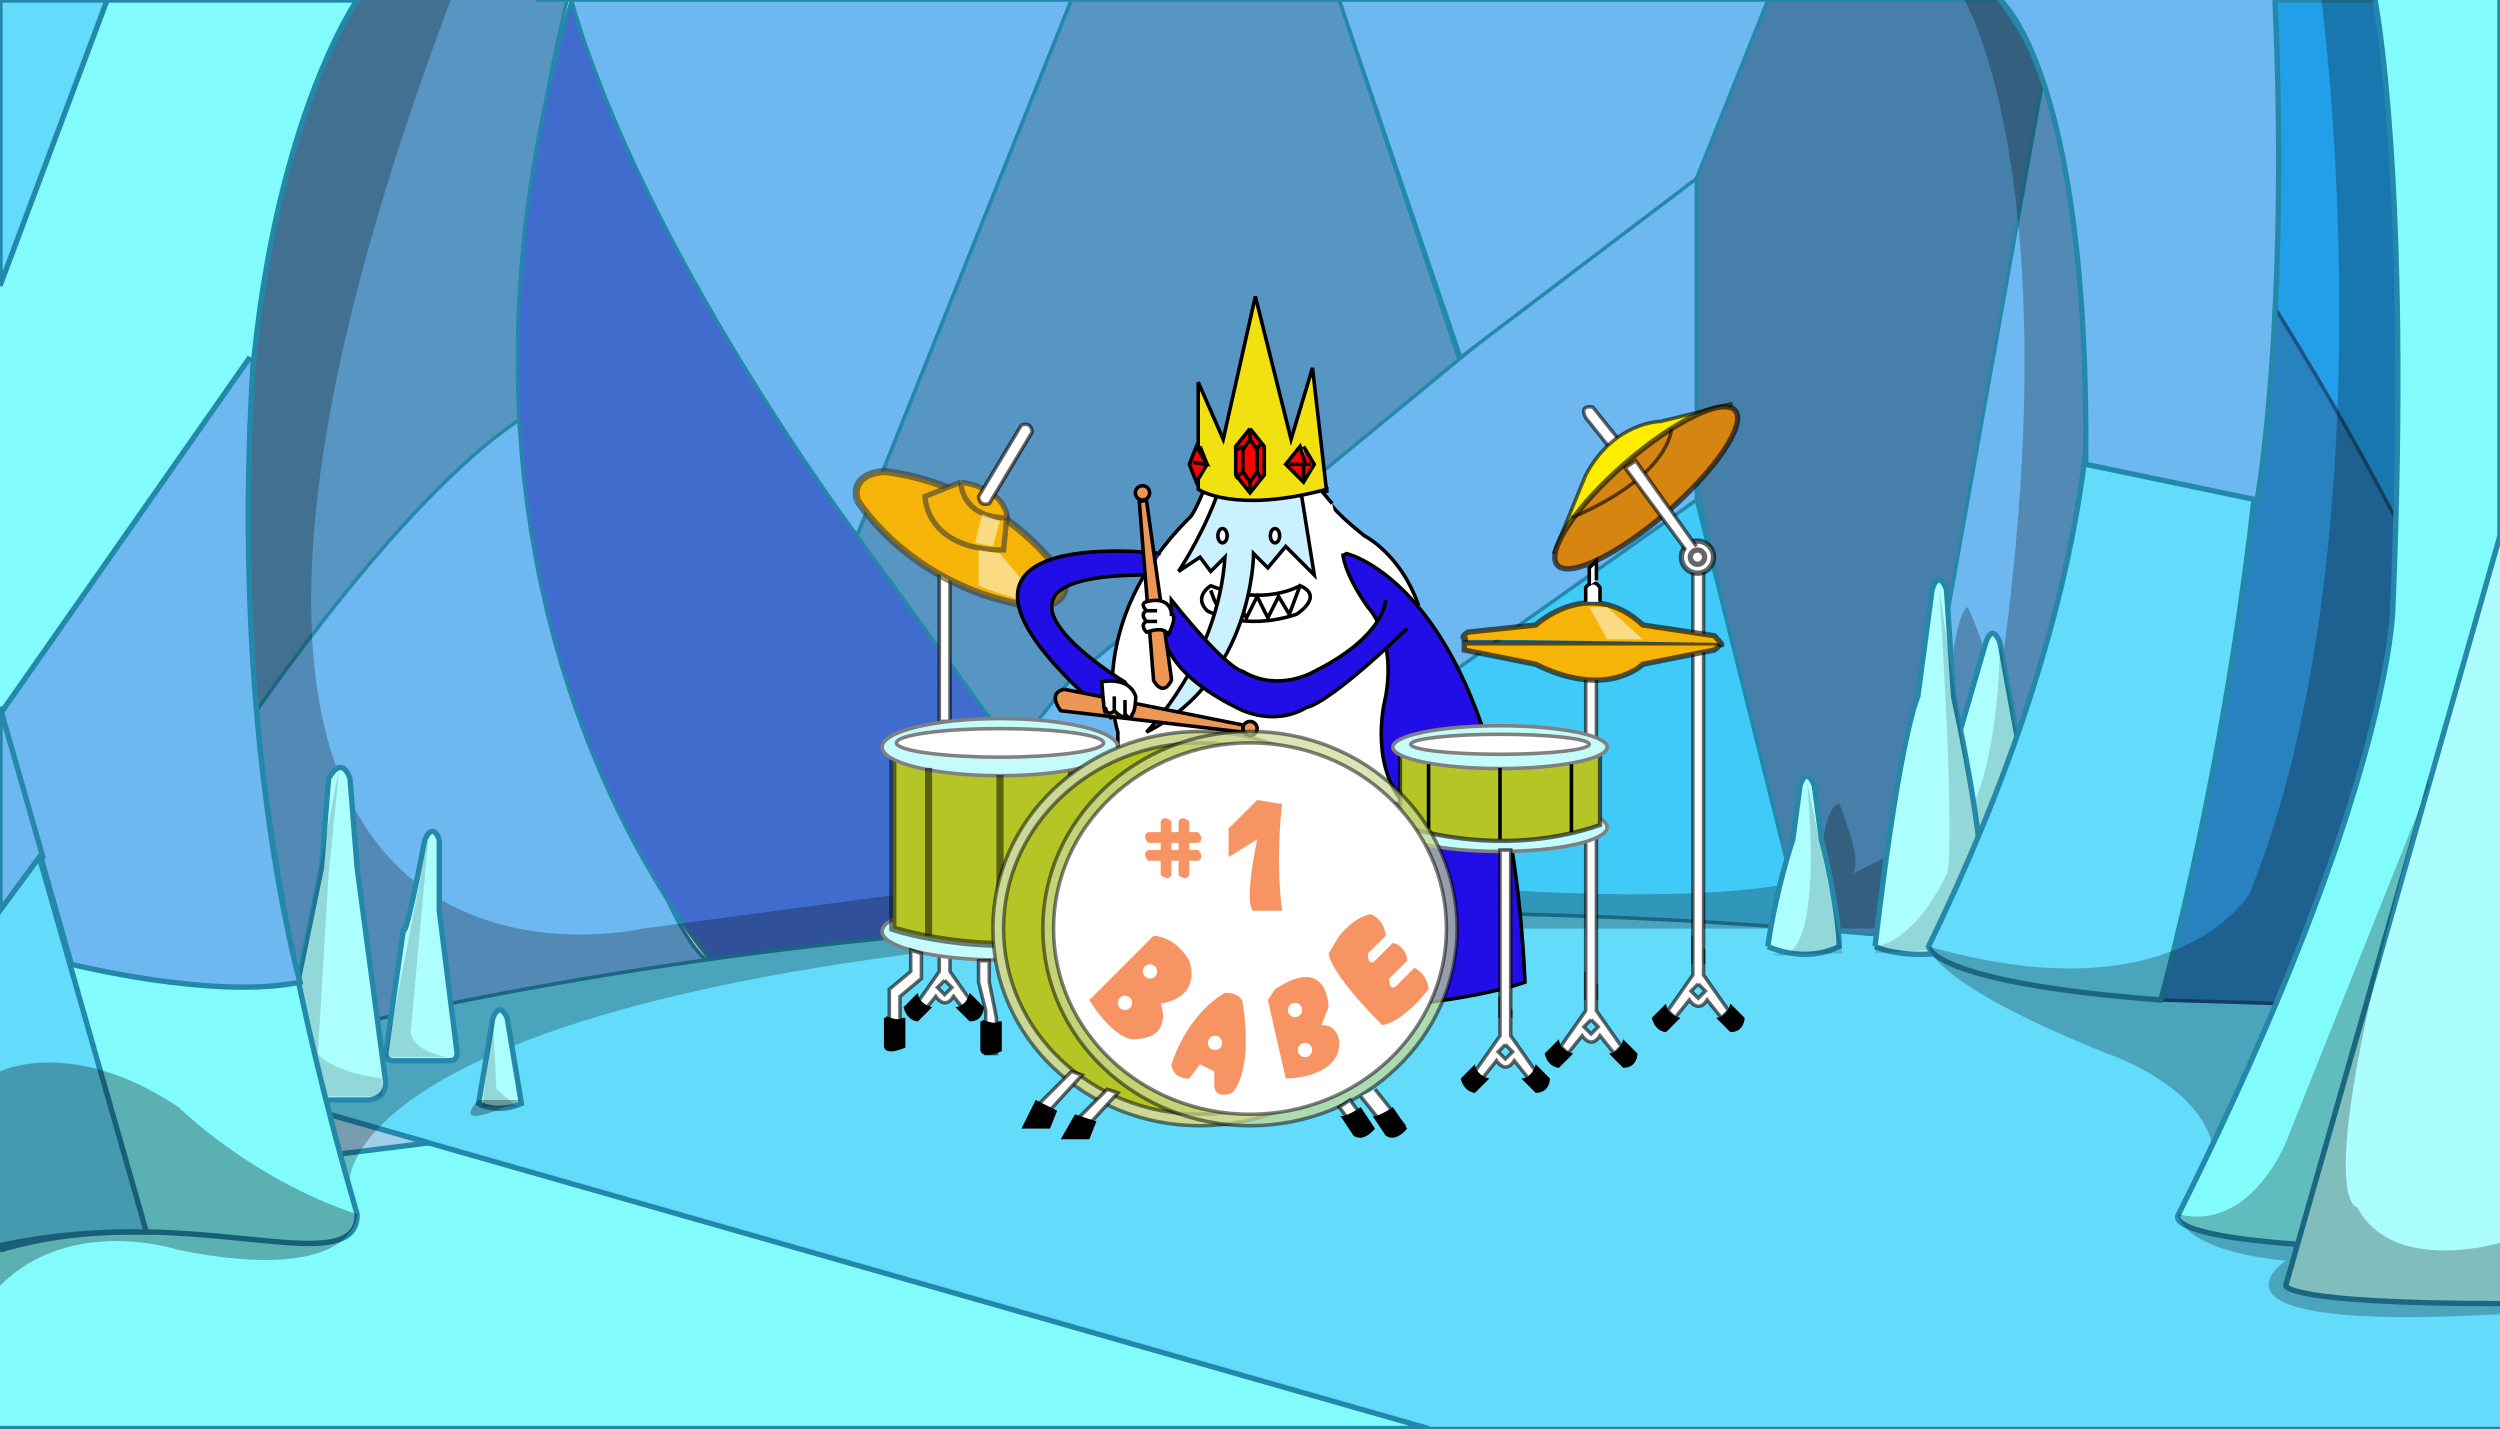
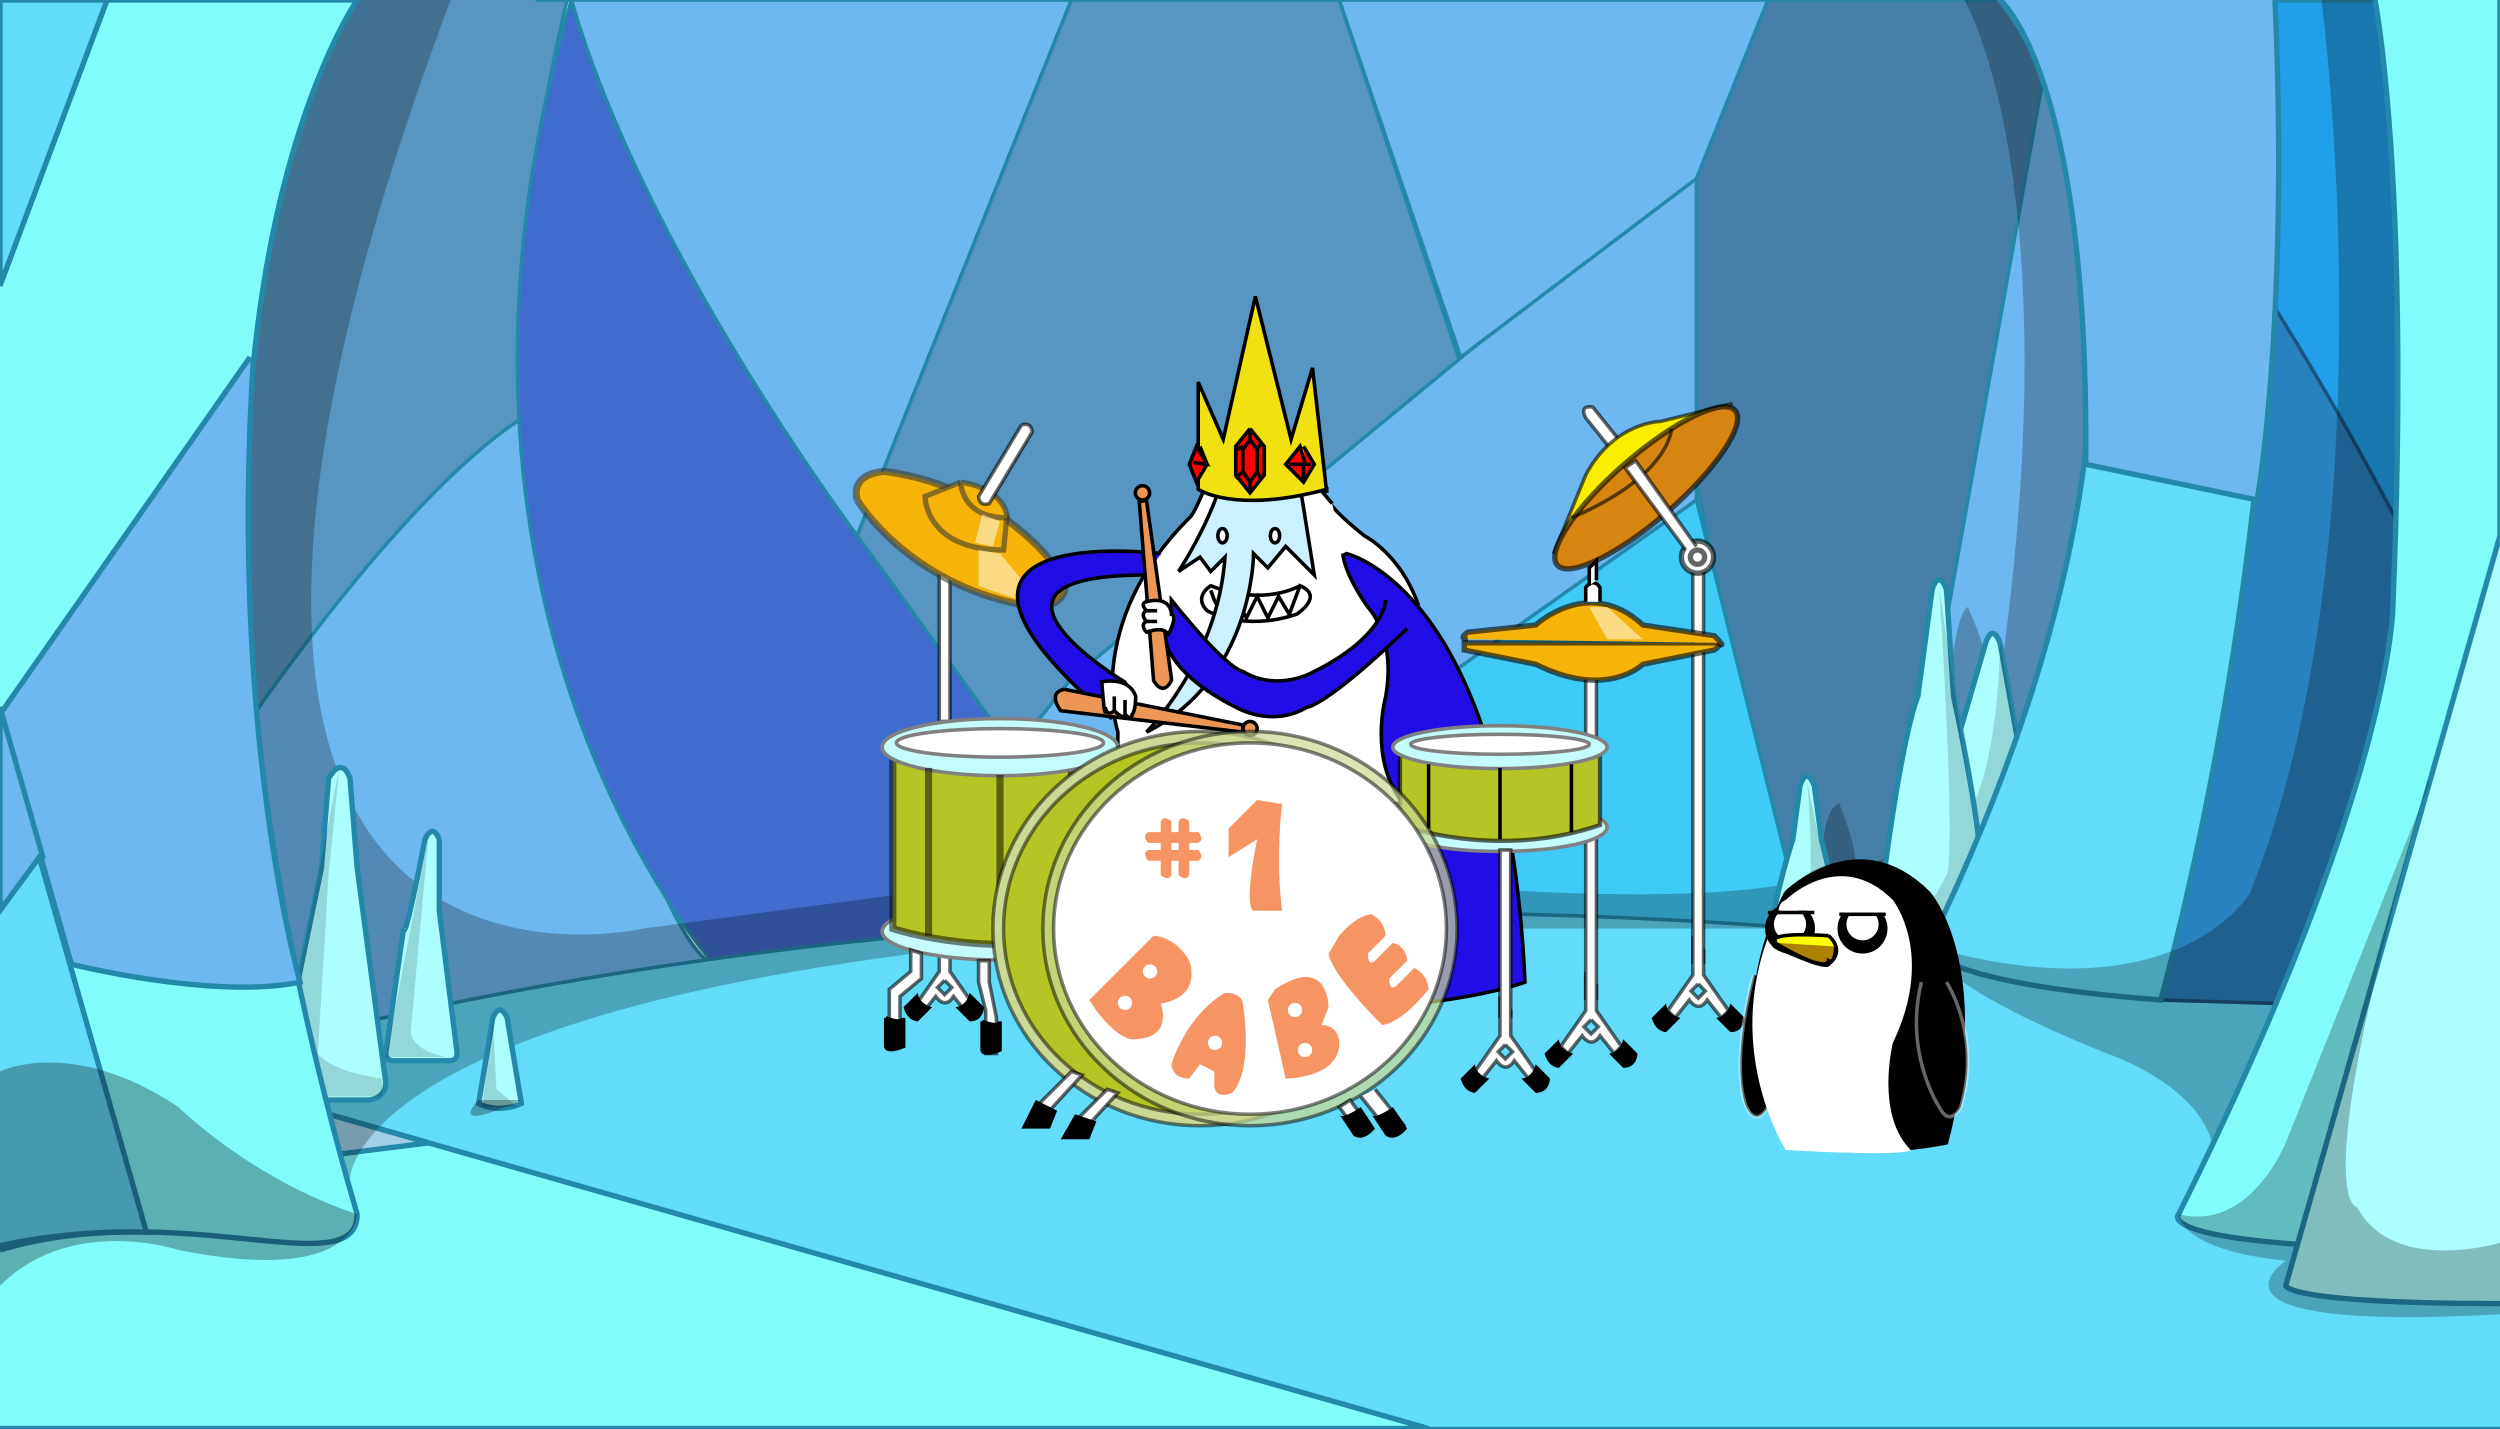
<svg xmlns="http://www.w3.org/2000/svg" height="400" viewBox="0 0 700 400" preserveAspectRatio="xMinYMin meet">
    //background
        //blue
        <path d="M 575 0                 c 0 0, 0 0, 50 0                 c 0 0, 0 0, 0 280                 c 0 0, 0 0, -100 0                 " stroke="#2488AB" fill="#6db8f1" />
        //dark blue
        <path d="M 496 0                 c 0 0, 0 0, 80 0                 c 0 0, 0 0, -50 280                 c 0 0, 0 0, -20 0                 c 0 0, 0 0, -60 -280                 z                 " stroke="#2488AB" fill="#467FAA" />
        //light grey
        <path d="M 0 315                 c 0 0, 80 -150, 150 -200                 c 0 0, -10 -40, 10 -120                 c 0 0, 0 0, -160 0                 z                 " stroke="#2488AB" fill="#5796C2" />
        //blue
        <path d="M 0 315                 c 0 0, 0 0, 200 -45                 c 0 0, -20 0, -50 -155                 c 0 0, -50 20, -150 200                 z                 " stroke="#2488AB" fill="#6db8f1" />
        //dark blue
        <path d="M 160 0                 c 0 0, 10 60, 170 270                 c 0 0, 0 0, -130 0                 c 0 0, -90 -100, -40 -270                 z                 " stroke="#2488AB" fill="#406CCD" />
        //blue
        <path d="M 150 0                 c 0 0, 0 0, 150 0                 c 0 0, 0 0, -60 150                 c 0 0, -60 -80, -80 -150                 z                 " stroke="#2488AB" fill="#6db8f1" />
        //light grey
        <path d="M 300 0                 c 0 0, 0 0, 75 0                 c 0 0, 0 0, 50 150                 c 0 0, 0 0, -105 110                 c 0 0, 0 0, -80 -110                 z                 " stroke="#2488AB" fill="#5796C2" />
        //blue
        <path d="M 470 50                 c 0 0, 0 0, -170 140                 c 0 0, 0 0, -16 20                 c 0 0, 0 0, 36 50                 c 0 0, 0 0, 155 -120                 c 0 0, 0 0, 0 -90                 z                 " stroke="#2488AB" fill="#6db8f1" />
        //light blue
        <path d="M 475 140                 c 0 0, 0 0, 30 120                 c 0 0, 0 0, -200 0                 z                 " stroke="#2488AB" fill="#40CAF8" />
        //blue
        <path d="M 375 0                 c 0 0, 0 0, 120 0                 c 0 0, 0 0, -20 50                 c 0 0, 0 0, -66 50                 z                 " stroke="#2488AB" fill="#6db8f1" />
    //floor
    <g>
    //blue
        <path d="M 50 300                 c 0 0, 300 -100, 700 0                 c 0 0, 0 0, 0 100                 c 0 0, 0 0, -350 0                 z                 " stroke="#2488AB" fill="#63DCFB" />
    //light-blue
        <path d="M 0 315                 c 0 0, 0 0, 50 -15                 c  0 0, 0 0, 350 100                 c 0 0, 0 0, -400 0                 " stroke="#2488AB" stroke-width="1.5" fill="#81FBFC" />
    //light-grey
        <path d="M 50 300                 c 0 0, 0 0, 70 20                 c 0 0, 0 0, -120 15                 z                 " stroke="#2488AB" stroke-width="1.5" fill="#9FD0E7" />
    //shadow
            <path d="M 98 330                     c 0 0, 0 -55, 232 -70                     c 0 0, 0 0, 0 -20                     c 0 0, 0 0, -150 20                     c 0 0, -170 40, -50 -270                      c 0 0, 0 0, -40 0                     c 0 0, 0 0, -50 250                     z                     " fill-opacity="0.25" />
  </g>
    //icicles
            // big left
            <path d="M 78 308                     c 0 0, 0 0, 25 0                     c 0 0, 5 0, 5 -5                     c 0 0, 0 0, -8 -60                     c 0 0, 0 0, -2 -25                     c 0 0, -2 -7, -6 0                     c 0 0, 0 0, -2 25                     c 0 0, 0 0, -12 58                     c 0 0, -2 5, 2 8                                          " stroke="#2488AB" stroke-width="1.5" fill="#ADFEFE" />
            //shadow
            <path d="M 95 215                     c 0 0, 0 0, -3 30                     c 0 0, 0 0, -3 50                     c 0 0, 3 5, 18 7                     c 0 0, 0 0, 0 5                     c 0 0, 0 0, -30 0                     z                     " fill-opacity="0.15" />
    //columns
        
        <path d="M 0 0                 c 0 0, 0 0, 100 0                 c 0 0, -70 100, 0 340                 c 0 20, -50 -5, -100 10                 " stroke="#2488AB" stroke-width="1.5" fill="#81FBFC" />
        // dark blue
        <path d="M 70 100                 c 0 0, 0 0, -70 100                 c 0 0, 0 0, 20 70                 c 0 0, 40 10, 64 5                 c 0 0, -20 -70, -13 -175                 " stroke="#2488AB" stroke-width="1.5" fill="#6db8f1" />
  <path d="M 12 240                 c 0 0, 0 0, -12 18                 c 0 0, 0 0, 0 -60                 z                 " stroke="#2488AB" stroke-width="1.5" fill="#6db8f1" />
        //blue
        <path d="M 11 240                 c 0 0, 0 0, 30 105                 c 0 0, -20 -1, -42 4                 c 0 0, 0 0, -2 -90                 z                 " stroke="#2488AB" stroke-width="1.5" fill="#63DCFB" />
  <path d="M 0 0                 c 0 0, 0 0, 30 0                 c 0 0, 0 0, -30 80                 z                 " stroke="#2488AB" stroke-width="1.5" fill="#63DCFB" />
        //shadow
            <path d="M 0 300                     c 0 0, 20 -10, 50 10                     c 0 0, 20 20, 50 30                     c 0 0, 0 20, -50 10                     c 0 0, -30 -10, -50 10                     " fill-opacity="0.30" />
  <path d="M 630 0                     c 0 0, 0 0, 70 0                     c 0 0, 0 0, 0 250                     c 0 0, 0 0, -50 0                     " stroke="#2488AB" stroke-width="1.5" fill="#219FE9" />
  <path d="M 630 0                     c 0 0, 0 0, -25 280                     c 0 0 , 0 0, 100 3                     c 0 0, 30 -40, -70 -200                     z                     " stroke="#1A5380" fill="#2882C0" />
        //shadow
            <path d="M 550 0                     c 0 0, 30 50, 10 190                     c 0 0, 0 0, -5 0                     c 0 0, 5 0, -4 -20                     c 0 0, -3 0, -5 20                     c 0 0, 0 0, -18 50                     c 0 0, 0 0, -10 5                     c 0 0, 5 0, -3 -20                     c 0 0, -5 0, -5 20                     c 0 0, -30 15, -180 -5                     c 0 0, 0 0, 0 20                     c 0 0, 0 0, 260 0                     c 0 0, 0 0, 0 -270                     " fill-opacity="0.25" />
        //icicles
            //medium
            <path d="M 540 235                     c 0 0, 0 0, 30 0                     c 0 0, 0 0, -10 -55                     c 0 0, -2 -6, -4 0                      c 0 0, 0 0, -16 55                     " stroke="#2488AB" stroke-width="1.5" fill="#ADFEFE" />
            //shadow
            <path d="M 540 235                     c 0 0, 0 0, 30 0                     c 0 0, 0 0, -10 -55                     c 0 0, 0 35, -10 50                     " fill-opacity="0.15" />
            // big
            <path d="M 525 265                     c 0 0, 10 5, 27 0                     c 0 0, 10 0, -5 -70                     c 0 0, 0 0, -2 -30                     c 0 0, -2 -6, -4 0                     c 0 0, 0 0, -4 30                      c 0 0, -5 10, -12 70                     " stroke="#2488AB" stroke-width="1.5" fill="#ADFEFE" />
            //shadow
            <path d="M 525 265                     c 0 0, 10 0, 20 -20                     c 0 0 , 3 0,  -2 -80                     c 0 0, 0 0, 12 80                     c 0 0, 0 0, 0 20                     c 0 0, 0 0, -30 2                     " sttroke="red" fill-opacity="0.15" />
             //small
            <path d="M 495 265                     c 0 0, 10 5, 20 0                     c 0 0 , 0 -10, -5 -30                     c 0 0 , 0 0, -2 -15                     c 0 0 , -2 -6, -4 0                     c 0 0 , 0 0, -2 15                     c 0 0 , -5 15, -7 30                      " stroke="#2488AB" stroke-width="1.5" fill="#ADFEFE" />
            //shadow
            <path d="M 506 219                     c 0 0, 0 0, 10 48                     c 0 0, 0 0, -20 0                     c 0 0, 15 10, 10 -48                     " sttroke="red" fill-opacity="0.15" />
            ///
            <path d="M 560 0                     c 0 0, 70 80, -20 265                     c 0 0, 0 10, 65 15                     c 0 0, 40 -140, 30 -280                     z                     " stroke="#2488AB" stroke-width="1.5" fill="#63DCFB" />
  <path d="M 560 0                     c 0 0, 25 20, 24 130                     c 0 0, 0 0, 48 10                     c 0 0, 9 -50, 5 -140                     " stroke="#2488AB" stroke-width="1.5" fill="#6db8f1" />
            //shadow
            <path d="M 650 0                     c 0 0, 20 150, -20 250                     c 0 0, -20 35, -90 15                     c 0 0, 0 10, 50 30                     c 0 0, 30 10, 30 30                     c 0 0, 0 0, 70 0                     c 0 0, 0 0, 0 -340                     " fill-opacity="0.25" />
  <path d="M 665 0                     c 0 0, 10 50, 5 170                     c 0 0, 0 50, -60 170                     c 0 0, -10 10, 90 10                     c 0 0, 0 0, 0 -350                     " stroke="#2488AB" stroke-width="1.5" fill="#81FBFC" />
  <path d="M 700 150                     c 0 0, 0 0, -60 210                     c 0 0, 0 5, 60 5                     " stroke="#2488AB" stroke-width="1.5" fill="#ABFDFE" />
            //shadow
            <path d="M 680 220                     c 0 0, 0 0, -40 100                     c 0 0, 0 0, 0 0                     c 0 0, -10 25, -30 20                     c 0 0, 0 10, 30 13                     c 0 0, -30 20, 60 15                     c 0 0, 0 0, 0 -20                     c 0 0, -30 9, -40 -10                     c 0 0, -15 0, 20 -120                     " fill-opacity="0.25" />            
         //icicle
            // medium left
            <path d="M 123 235                     c 0 0, 0 0, 0 20                     c 0 0, 0 0, 5 40                     c 0 0, 0 2, -2 2                     c 0 0, 0 0, -16 0                     c 0 0, -2 0, -2 -2                     c 0 0, 0 0, 5 -35                     c 0 0, 0 6, 6 -25                     c 0 0, 2 -5, 4 0                     " stroke="#2488AB" stroke-width="1.5" fill="#ADFEFE" />
            //shadow
            <path d="M 120 234                     c 0 0, 0 0, -5 55                     c 0 0, 0 5, 10 7                     c 0 0, 0 0, -17 0                     z                     " fill-opacity="0.15" />
            //small left
            <path d="M 138 285                     c 0 0, 0 0, -2 12                     c 0 0, 0 0, -2 12                     c 0 0, 5 3, 12 0                     c 0 0, 0 0, -2 -12                     c 0 0, 0 0, -2 -12                     c 0 0, -2 -5, -4 0                     " stroke="#2488AB" stroke-width="1.5" fill="#ADFEFE" />
            //shadow
            <path d="M 138 285                     c 0 0, 0 0, 1 20                     c 0 0, 0 0, 6 5                     c 0 0, 0 0, -10 0                     z                     " sttroke="red" fill-opacity="0.15" />
            //shadow
            <path d="M 134 308                     c 0 0, -10 10, 12 0                     c 0 0, 0 0, 0 0                     " fill-opacity="0.30" />
  <g>
    //drum cymbals
        //left
            //body center
            <path d="M263 152                     c 0 0, 0 0, 0 50                     c 0 0, 0 0, 3 0                     c 0 0, 0 0, 0 -48                     z                     " stroke="black" stroke-opacity="0.6" fill="white" />
            //cymbal
            <path d="M240 140                     c 0 0, 15 25, 50 30                     c 0 0, 10 0, 8 -8                     c 0 0, -15 -25, -50 -30                     c 0 0, -10 0, -8 8                     " stroke="#3F3C2E" stroke-width="2" stroke-opacity="0.6" fill="#F6B409" />
    <path d="M269 135                     c 0 0, 0 0, -10 4                     c 0 0, 0 15, 22 15                     c 0 0, 0 0, 1 -10                     " stroke="#3F3C2E" stroke-width="1.5" stroke-opacity="0.6" fill="#F6B409" />
    <path d="M269 135                     c 0 0, 0 10, 13 10                     c 0 0, 0 -8, -13 -10                     " stroke="#3F3C2E" stroke-width="1.5" stroke-opacity="0.6" fill="#F6B409" />
            //leg
            <path d="M 263 262                     c 0 0, 0 0, 0 10                     c 0 0, 0 0, -7 10                     c 0 0, 0 0, 2 2                     c 0 0, 0 0, 4 -5                      c 0 0, 2.5 4, 5 0                     c 0 0, 0 0, 4 5                     c 0 0, 0 0, 2 -2                     c 0 0, 0 0, -7 -10                     c 0 0, 0 0, 0 -7                     z                     " stroke="black" stroke-opacity="0.6" fill="white" />
    <path d="M 264.5 274.5                     c 0 0, 0 0, -2 2                     c 0 0, 0 0, 2 2                     c 0 0, 0 0, 2 -2                     c 0 0, 0 0, -2 -2                     " stroke="black" stroke-opacity="0.6" fill="#63DCFB" />
    <path d="M 257 278                     c 0 0 , 0 3, 4 4                     c 0 0, 0 0, -4 4                     c 0 0, -3 0, -4 -4                     z                     " />
    <path d="M 271.5 278                     c 0 0 , 0 0, 4 4                     c 0 0, 0 4, -4 4                     c 0 0, 0 0, -4 -4                     c 0 0, 3 0, 4 -4                     " />
            //body top
            <path d="M286 119                     c 0 0, 0 0, -12 20                     c 0 0, 0 3, 3 2                     c 0 0, 0 0, 12 -20                     c 0 0, 0 -3, -3 -2                     " stroke="black" stroke-opacity="0.6" fill="white" />
            //light
            <path d="M 275 144                     c 0 0, 0 0, 5 2                     c 0 0, 0 0, -2 7                     c 0 0, 0 0, -5 -1                     " fill="white" fill-opacity="0.5" />
    <path d="M 280 155                     c 0 0, 0 0, 10 12                     c 0 0, 2 4, -16 -3                     c 0 0, 0 0, 0 -10                     " fill="white" fill-opacity="0.5" />
        //right
            //leg
            <path d="M 474 263                     c 0 0, 0 0, 0 10                     c 0 0, 0 0, -7 10                     c 0 0, 0 0, 2 2                     c 0 0, 0 0, 4 -5                      c 0 0, 2.5 4, 5 0                     c 0 0, 0 0, 4 5                     c 0 0, 0 0, 2 -2                     c 0 0, 0 0, -7 -10                     c 0 0, 0 0, 0 -7                     z                     " stroke="black" stroke-opacity="0.6" fill="white" />
    <path d="M 475.5 275.5                     c 0 0, 0 0, -2 2                     c 0 0, 0 0, 2 2                     c 0 0, 0 0, 2 -2                     c 0 0, 0 0, -2 -2                     " stroke="black" stroke-opacity="0.6" fill="#63DCFB" />
    <path d="M 466.5 281                     c 0 0 , 0 3, 4 4                     c 0 0, 0 0, -4 4                     c 0 0, -3 0, -4 -4                     z                     " />
    <path d="M 484.5 281                     c 0 0 , 0 0, 4 4                     c 0 0, 0 4, -4 4                     c 0 0, 0 0, -4 -4                     c 0 0, 3 0, 4 -4                     " />
        //body center
            <path d="M474 270                     c 0 0, 0 0, 0 -110                     c 0 0, 0 0, 3 0                     c 0 0, 0 0, 0 110                     " stroke="black" stroke-opacity="0.6" fill="white" />
        //body top
            <path d="M454 124                     c 0 0, 0 0, -8 -10                     c 0 0, -4 -1, -2 3                     c 0 0, 0 0, 8 10                     z                     " stroke="black" stroke-opacity="0.6" fill="white" />
        //cymbal 
            <path d="M 485 113                     c 0 0, 0 0, -20 5                     c 0 0, -13 0, -21 15                     c 0 0, 0 0, -9 22                     z                     " stroke="black" stroke-opacity="0.6" fill="#fdee00" />
    <ellipse rx="9" ry="33" cx="50%" cy="55%" stroke="black" stroke-opacity="0.6" stroke-width="1.5" fill="#D58510" transform="rotate(49 497 300)" />
    <path d="M 468 120                     c 0 0, 0 13, -28 25                     " stroke="black" stroke-opacity="0.6" fill="none" />
        //body medium
            <circle r="4.5" cx="67.9%" cy="39%" stroke="black" stroke-opacity="0.6" stroke-width="1.5" fill="white" />
    <circle r="2" cx="67.9%" cy="39%" stroke="black" stroke-width="1.5" stroke-opacity="0.6" fill="white" />
    <path d="M475 153                     c 0 0, 0 0, -17 -24                     c 0 0, 0 0, -3 2                     c 0 0, 0 0, 17 23                     " stroke="black" stroke-opacity="0.6" fill="white" />
        //medium
            //leg
                <path d="M 444 273                         c 0 0, 0 0, 0 10                         c 0 0, 0 0, -7 10                         c 0 0, 0 0, 2 2                         c 0 0, 0 0, 4 -5                          c 0 0, 2.5 4, 5 0                         c 0 0, 0 0, 4 5                         c 0 0, 0 0, 2 -2                         c 0 0, 0 0, -7 -10                         c 0 0, 0 0, 0 -7                         z                         " stroke="black" stroke-opacity="0.6" fill="white" />
    <path d="M 445.5 285.5                         c 0 0, 0 0, -2 2                         c 0 0, 0 0, 2 2                         c 0 0, 0 0, 2 -2                         c 0 0, 0 0, -2 -2                         " stroke="black" stroke-opacity="0.6" fill="#63DCFB" />
    <path d="M 436.5 291                         c 0 0 , 0 3, 4 4                         c 0 0, 0 0, -4 4                         c 0 0, -3 0, -4 -4                         z                         " />
    <path d="M 454.5 291                         c 0 0 , 0 0, 4 4                         c 0 0, 0 4, -4 4                         c 0 0, 0 0, -4 -4                         c 0 0, 3 0, 4 -4                         " />
            //body center
                <path d="M444 280                         c 0 0, 0 0, 0 -90                         c 0 0, 0 0, 3 0                         c 0 0, 0 0, 0 90                                                  " stroke="black" stroke-opacity="0.6" fill="white" />
            //cymbal
                <path d="M 410 180                         c 0 0, 0 0, 70 0                         c 0 0, 3 0, 0 2                         c 0 0, 0 0, -20 4                         c 0 0, -10 10, -30 0                         c 0 0, 0 0, -20 -4                         c 0 0, 0 0, 0 0                         z                         " stroke="black" stroke-width="1.5" stroke-opacity="0.6" fill="#F6B409" />
    <path d="M 411 179                         c 0 0, -3 0, 0 -2                         c 0 0, 0 0, 19 -2                         c 0 0, 15 -14, 30 0                         c 0 0, 0 0, 20 3                         c 0 0, 4 4, 1 2                         " stroke="black" stroke-width="1.5" stroke-opacity="0.6" fill="#F6B409" />
            //body top
            <path d="M 444 168.5                     c 0 0, 0 0, 0 -4                     c 0 0, 2 -3, 4 0                     c 0 0, 0 0, 0 4                                          " stroke="black" stroke-width="1" fill="white" />
    <path d="M 445 164                     c 0 0, 0 0, 0 -5                     c 0 0, 0 0, 2 -2                     c 0 0, 0 0, 0 5.5                     c 0 0, 0 0, 0 0                     " stroke="black" stroke-width="1" fill="white" />
            //light
                <path d="M 445 170                         c 0 0, 0 0, 5 9                         c 0 0, 0 0, 10 0                         c 0 0, 0 0, -10 -9                         z                         " fill="white" fill-opacity="0.5" />
    //iceKing
    <g>
    //beard right part
        <path d="M 372 140                 c 0 0, 0 2, 10 10                 c 0 0, 10 5, 15 19                 c 0 0, 0 0, -30 0                 " stroke="black" fill="white" />
    //clothes
        <path d="M 377 155                 c 0 0, 45 10, 50 120                 c 0 0, -25 10, -90 8                 c 0 0, -10 -50, 10 -110                 z                 " stroke="black" fill="#210DE5" />
    //beard center 
        <path d="M 376 155                 c 0 0, 0 5, 7 15                 c 0 0, 8 8, 5 25                 c 0 0, -5 18, 5 30                 c 0 0, 0 0, -80 0                 c 0 0, 0 0, 0 -20                 c 0 0, -10 -30, 20 -60                 c 0 0, 1 0, 5 -10                 c 0 0, 0 0, 30 0                 c 0 0, 0 0, 5 6                 " stroke="black" fill="white" />
    //mouth
        <path d="M 364 164                 c 0 0, -10 6, -25 0                 c 0 0, -5 3, -1 7                 c 0 0, 10 6, 25 1                 c 0 0, 8 -5, 1 -8                 c 0 0, 0 0, -3 8                 c 0 0, 0 0, -3 -5                 c 0 0, 0 0, -3 6                 c 0 0, 0 0, -3 -6                 c 0 0, 0 0, -3 6                 c 0 0, 0 0, -3 -5                 c 0 0, 0 0, -3 6                 c 0 0, 0 0, -3 -6                 c 0 0, 0 0, -1 -2.7                 " stroke="black" fill="white" />
    //face
        <path d="M 364 136                 c 0 0, 0 0, 4 25                 c 0 0 , 0 0, -8 -8                 c 0 0 , 0 0, -5 6                 c 0 0 , 0 0, -4 -4                 c 0 0 , 0 35, -30 50                 c 0 0 , 20 -20, 22 -49                 c 0 0 , 0 0, -4 4                 c 0 0 , 0 0, -3 -4                 c 0 0, 0 0, -6 4                 c 0 0, 8 -12, 12 -25                 " stroke="black" fill="#CBF0FF" />
    //crown
        <path d="M 371.5 138                 c 0 0, 0 0, -4 -35                 c 0 0, 0 0, -6 20                 c 0 0, 0 0, -10 -40                 c 0 0, 0 0, -9 40                 c 0 0, 0 0, -7 -16                 c 0 0, 0 0, 0 30                 c 0 0, 10 7, 36 0                 z                 " stroke="black" fill="#F1E111" />
    //stone center
        <path d="M 350 120                 c 0 0, 0 0, 4 5                 c 0 0, 0 0, 0 8                 c 0 0, 0 0, -4 5                 c 0 0, 0 0, -4 -5                 c 0 0, 0 0, 0 -8                 c 0 0, 0 0, 4 -5                 " stroke="black" fill="red" />
      <path d="M 350 123                 c 0 0, 0 0, 2 3                 c 0 0, 0 0, 0 6                 c 0 0, 0 0, -2 3                 c 0 0, 0 0, -2 -3                 c 0 0, 0 0, 0 -6                 c 0 0, 0 0, 2 -3                 c 0 0, 0 0, 0 -2                 " stroke="black" fill="red" />
      <path d="M 352 126                 c 0 0, 0 0, 1 -2                 " stroke="black" fill="red" />
      <path d="M 352 132                 c 0 0, 0 0, 1 2                 " stroke="black" fill="red" />
      <path d="M 350 135                 c 0 0, 0 0, 0 2                 " stroke="black" fill="red" />
      <path d="M 348 132                 c 0 0, 0 0, -2 2                 " stroke="black" fill="red" />
      <path d="M 348 125                 c 0 0, 0 0, -2 1                 " stroke="black" fill="red" />
    //stone right
        <path d="M 365 125                 c 0 0, 0 0, 3 5                 c 0 0, 0 0, -3 5                 c 0 0, 0 0, -5 -5                 c 0 0, 0 0, 4 -5                 c 0 0, 0 0, 1.5 5                 " stroke="black" fill="red" />
      <path d="M 365 130                 c 0 0, 0 0, 2 0                 " stroke="black" fill="red" />
      <path d="M 365 130                 c 0 0, 0 0, 0 4                 " stroke="black" fill="red" />
      <path d="M 365 130                 c 0 0, 0 0, -4 0                 " stroke="black" fill="red" />
    //stone left
        <path d="M 336 125                 c 0 0, 0 0, 2 5                 c 0 0, 0 0, -3 5                 c 0 0, 0 0, -2 -5                 c 0 0, 0 0, 2 -5                 c 0 0, 0 0, 3 5                 c 0 0 ,0 0 , -4 -0.5                 " stroke="black" fill="red" />
    //eyes
         <ellipse rx="1.3" ry="2" cx="51%" cy="37.5%" stroke="black" fill="white" />
      <ellipse rx="1.3" ry="2" cx="48.9%" cy="37.5%" stroke="black" fill="white" />
    //sleeve r 
        <path d="M 388 168                 c 0 0, 0 10, -20 20                 c 0 0 , -10 6, -20 0                 c 0 0, -4 0, -20 -20                 c 0 0, 0 5, -2 10                 c 0 0, 0 10, 20 20                 c 0 0 , 10 6, 20 0                 c 0 0, 5 0, 28 -22                 " stroke="black" fill="#210DE5" />
    //sleeve l 
        <path d="M 325 155                 c 0 0, -80 -10, -14 46                 c 0 0, 8 -3, 4 -10                 c 0 0, -50 -30, 6 -30                 " stroke="black" fill="#210DE5" />
    //drumsticks
        //left
            <circle r="2" cx="50%" cy="51%" stroke="black" fill="#ED9656" />
      <path d="M 298 193                 c 0 0, 0 0, 50 10                 c 0 0, 0 0, 0 2                 c 0 0, 0 0, -51 -6                 c 0 0, -4 -5, 1 -6                 " stroke="black" fill="#ED9656" />
        //right
            <circle r="2" cx="45.7%" cy="34.5%" stroke="black" fill="#ED9656" />
      <path d="M 328 190                 c 0 0, 0 0, -7 -50                 c 0 0, 0 0, -2 0.5                 c 0 0, 0 0, 4 50                 c 0 0, 2.5 5, 5 0                 z                 " stroke="black" fill="#ED9656" />
    //palm left
        <path d="M 308 191                 c 0 0, 8 -2, 10 4                 c 0 0, 0 4, -1 5                 c 0 0, 0 2, -2 0                 c 0 0, 0 0, 0 -4                 c 0 0, 0 0, 0 4                 c 0 0, 0 2, -3 -1                 c 0 0, 0 0, 0 -4                 c 0 0, 0 0, 0 4                 c 0 0, -2 2, -2.5 -1                 c 0 0, 0 6, -1 -7                 " stroke="black" fill="white" />
    //palm right
        <path d="M 328 172                 c 0 0, 2 0, -1 6                 c 0 0, 0 -3, -6 -1                 c 0 0, -2 -2, 0 -3                 c 0 0, 0 0, 3 0                 c 0 0, 0 0, -3 0                 c 0 0, -2 -2, 0 -3                 c 0 0, 0 0, 3 0                 c 0 0, 0 0, -3 0                 c 0 0, -2 -2, 0 -2.5                 c 0 0, 6 -2, 7 3                 z                 " stroke="black" fill="white" />
    </g>
    //drums
        //medium
            <ellipse rx="33" ry="2%" cx="40%" cy="65.2%" fill="#C4FCFB" stroke="grey" />
    <path d="M 250 210                     c 0 0, 0 0, 0 50                     c 0 0, 30 10, 60 0                     c 0 0, 0 0, 0 -50                     c 0 0, 0 0, -20 0                     c 0 0, 0 0, 30 0                     " stroke="black" stroke-opacity="0.5" stroke-width="2" fill="#B5C525" />
    <ellipse rx="33" ry="2%" cx="40%" cy="52.3%" fill="#C4FCFB" stroke="grey" />
    <ellipse rx="29" ry="1%" cx="40%" cy="52%" fill="white" stroke="grey" />
    <path d="M 260 215                     c 0 0, 0 0, 0 47                     " stroke="black" stroke-width="2" stroke-opacity="0.5" />
    <path d="M 280 217                     c 0 0, 0 0, 0 47                     " stroke="black" stroke-width="2" stroke-opacity="0.5" />
    <path d="M 300 216                     c 0 0, 0 0, 0 47                     " stroke="black" stroke-width="2" stroke-opacity="0.5" />
        //legs 
            //left
            <path d="M255 266                     c 0 0, 0 0, 0 6                     c 0 0, 0 0, -6 5                     c 0 0, 0 0, 0 12                     c 0 0, 0 0, 3 0                     c 0 0, 0 0, 0 -10                     c 0 0, 0 0, 6 -5                     c 0 0, 0 0, 0 -7                     z                     " stroke="black" stroke-opacity="0.6" fill="white" />
    <path d="M248 285                     c 0 0, 0 0, 0 8                     c 0 0, 0 2, 5 0                     c 0 0, 0 0, 0 -8                     c 0 0, 0 2, -5 0                     " stroke="black" />
            //right
            <path d="M274 269                     c 0 0, 0 0, 0 6                     c 0 0, 0 0, 2 8                     c 0 0, 0 0, 0 12                     c 0 0, 0 0, 3 0                     c 0 0, 0 0, 0 -10                     c 0 0, 0 0, -2 -10                     c 0 0, 0 0, 0 -6                     z                     " stroke="black" stroke-opacity="0.6" fill="white" />
    <path d="M275 286                     c 0 0, 0 0, 0 8                     c 0 0, 0 2, 5 0                     c 0 0, 0 0, 0 -8                     c 0 0, 0 2, -5 0                     " stroke="black" />
        //small
            <ellipse rx="30" ry="1.7%" cx="60%" cy="57.9%" fill="#C4FCFB" stroke="grey" />
    <path d="M 392 210                     c 0 0, 0 0, 0 21                     c 0 0, 27 10, 56 0                     c 0 0, 0 0, 0 -21                     " stroke="black" stroke-opacity="0.6" stroke-width="1.2" fill="#B5C525" />
    <ellipse rx="30" ry="1.5%" cx="60%" cy="52.3%" fill="#C4FCFB" stroke="grey" />
    <ellipse rx="25" ry="0.7%" cx="60%" cy="52.1%" fill="white" stroke="grey" />
    <path d="M 400 214                     c 0 0, 0 0, 0 18                     " stroke="black" />
    <path d="M 420 215                     c 0 0, 0 0, 0 20                     " stroke="black" />
    <path d="M 440 214                     c 0 0, 0 0, 0 19                     " stroke="black" />

        //leg
            <path d="M 420 280                     c 0 0, 0 0, 0 10                     c 0 0, 0 0, -7 10                     c 0 0, 0 0, 2 2                     c 0 0, 0 0, 4 -5                      c 0 0, 2.5 4, 5 0                     c 0 0, 0 0, 4 5                     c 0 0, 0 0, 2 -2                     c 0 0, 0 0, -7 -10                     c 0 0, 0 0, 0 -7                     z                     " stroke="black" stroke-opacity="0.6" fill="white" />
    <path d="M 421.5 292.5                     c 0 0, 0 0, -2 2                     c 0 0, 0 0, 2 2                     c 0 0, 0 0, 2 -2                     c 0 0, 0 0, -2 -2                     " stroke="black" stroke-opacity="0.6" fill="#63DCFB" />
    <path d="M 413 298                     c 0 0 , 0 3, 4 4                     c 0 0, 0 0, -4 4                     c 0 0, -3 0, -4 -4                     z                     " />
    <path d="M 430 298                     c 0 0 , 0 0, 4 4                     c 0 0, 0 4, -4 4                     c 0 0, 0 0, -4 -4                     c 0 0, 3 0, 4 -4                     " />
        //body center
            <path d="M420 285                     c 0 0, 0 0, 0 -47                     c 0 0, 0 0, 3 0                     c 0 0, 0 0, 0 47                     " stroke="black" stroke-opacity="0.6" fill="white" />
        //big
            //grey
            <ellipse rx="58" ry="13.8%" cx="48%" cy="65%" fill="#CBD995" stroke="black" stroke-opacity="0.5" />
            //green
            <ellipse rx="55" ry="13%" cx="48%" cy="65%" fill="#B5C525" stroke="black" stroke-opacity="0.5" />
            //grey
            <ellipse rx="58" ry="13.8%" cx="50%" cy="65%" fill="#CBD995" fill-opacity="0.7" stroke="black" stroke-opacity="0.5" />
            //green
            <ellipse rx="55" ry="13%" cx="50%" cy="65%" fill="white" stroke="black" stroke-opacity="0.5" />
    <g>
            //legs left
                <path d="M 300 300                         c 0 0, 0 0, -10 10                         c 0 0, 0 0, 2 3                         c 0 0, 0 0, 11 -12                         z                         " stroke="black" stroke-opacity="0.6" fill="white" />
      <path d="M 290 308                         c 0 0, 0 0, 6 3                         c 0 0, 0 0, -2 5                         c 0 0 , 0 0, -8 0                         z                         " />
                //2
                <path d="M 310 305                         c 0 0, 0 0, -10 10                         c 0 0, 0 0, 2 3                         c 0 0, 0 0, 11 -12                         z                         " stroke="black" stroke-opacity="0.6" fill="white" />
      <path d="M 301 312                         c 0 0, 0 0, 6 2                         c 0 0, 0 0, -2 5                         c 0 0 , 0 0, -8 0                         z                         " />
            //legs right
                <path d="M 385 305                         c 0 0, 0 0, 8 10                         c 0 0, 0 0, -4 2                         c 0 0, 0 0, -8 -10                         " stroke="black" stroke-opacity="0.6" fill="white" />
      <path d="M 384 312                         c 0 0, 0 2, 6 -2                         c 0 0, 0 0, 4 6                         c 0 0, -3 4, -6 2                         z                         " />
                //2
                <path d="M 378 308                         c 0 0, 0 0, 6 8                         c 0 0, 0 0, -3 2                         c 0 0, 0 0, -6 -8                         z                         " stroke="black" stroke-opacity="0.6" fill="white" />
      <path d="M 375 312                         c 0 0, 0 2, 6 -2                         c 0 0, 0 0, 4 6                         c 0 0, -3 4, -6 2                         z                         " />
    </g>
  </g>
    //words on the big drum
    <g>
        //1
        <path d="M 359 225                 c 0 0, -2 15, 0 30                 c 0 0, 0 0, -8 0                 c 0 0, -3 0, 1 -20                 c 0 0, 0 0, -8 5                 c 0 0, 0 0, 0 -8                 c 0 0, 0 0, 8 -8                 c 0 0, 0 0, 6 1                 z                 " fill="#F79463" />
        //#
        <path d="M 330 230                 c 0 0, 0 0, 0 15                 c 0 0, 2 2, 3 0                 c 0 0, 0 0, 0 -15                 c 0 0, -2 -2, -3 0                 " fill="#F79463" />
    <path d="M 325 230                 c 0 0, 0 0, 0 15                 c 0 0, 2 2, 3 0                 c 0 0, 0 0, 0 -15                 c 0 0, -2 -2, -3 0                 " fill="#F79463" />
    <path d="M 321.5 233                 c 0 0, 0 0, 14 0                 c 0 0, 2 2, 0 3                 c 0 0, 0 0, -14 0                 c 0 0, -2 -2, 0 -3                 " fill="#F79463" />
    <path d="M 321.5 238                 c 0 0, 0 0, 14 0                 c 0 0, 2 2, 0 3                 c 0 0, 0 0, -14 0                 c 0 0, -2 -2, 0 -3                 " fill="#F79463" />
        //B
        <path d="M 305 280                 c 0 0,0 0, 18 -18                 c 0 0, 6 0, 10 7                 c 0 0, 4 10, -8 12                 c 0 0, 4 10, -8 10                 c 0 0, -4 0, -10 -8                 z                 " fill="#F79463" />
        //A
        <path d="M 343 278                 c 0 0, -10 5, -15 20                 c 0 0, 0 4, 5 4                 c 0 0, 0 0, 3 -4                 c 0 0, 0 0, 4 2                 c 0 0, 0 0, 0 4                 c 0 0, 0 4, 5 2                 c 0 0, 6 -5, 3 -25                 c 0 0, 0 -3, -5 -3                 " fill="#F79463" />
        //B
        <path d="M 355 280                 c 0 0,0 0, 5 22                 c 0 0, 15 0, 15 -10                 c 0 0, 0 -5, -5 -5                 c 0 0, 0 0, 2 -5                 c 0 0, 0 -15, -15 -5                 z                 " fill="#F79463" />
        //E
        <path d="M 372 267                 c 0 0, 0 5, 15 20                 c 0 0, 5 0, 13 -10                 c 0 0, 0 -4, -4 -6                 c 0 0, 0 0, -5 5                 c 0 0, -2 2, -2 -2                 c 0 0, 0 0, 5 -5                 c 0 0, 0 -4, -4 -5                 c 0 0, 0 0, -5 5                 c 0 0, -2 2, -2 -2                 c 0 0, 0 0, 5 -5                 c 0 0, 0 -4, -4 -6                 c 0 0, -4 0, -9 6                 z                 " fill="#F79463" />
        //ooo
            <ellipse rx="2" ry="2" cx="46%" cy="68%" fill="white" />
    <ellipse rx="2" ry="2" cx="45%" cy="70.2%" fill="white" />
    <ellipse rx="2" ry="2" cx="48.6%" cy="73%" fill="white" />
    <ellipse rx="2" ry="2" cx="51.8%" cy="70.7%" fill="white" />
    <ellipse rx="2" ry="2" cx="52.2%" cy="73.5%" fill="white" />
  </g>
+     //Gunter
+     <g>
+     //fins
+         //left fin
+         <path d="M 500 275                 c 0 0, 10 15, -5 35                 c 0 0, -3 6, -6 0                 c 0 0, -5 -10, 2 -37                 c 0 0, 0 0, 0 0                 " stroke="white" stroke-opacity="0.4" />
+     //body
+         //black
+         <path d="M 500 250                 c 0 0, 20 -20, 40 0                 c 0 0, 18 20, 5 70                 c 0 0, -23 5, -45 0                 c 0 0, -20 -30, 0 -70                 " stroke="black" />
+         //white
+         <path d="M 500 252                 c 0 0, 15 -15, 30 0                 c 0 0, 12 15, 0 40                 c 0 0, -5 20, 5 30                 c 0 0, 0 2, -35 0                 c 0 0, -21 -33, 0 -70                 " fill="white" />
+     //eyes
+         //left
+             <circle r="7" cx="71.6%" cy="65%" fill="black" />
+     <circle r="4.5" cx="71.6%" cy="64.7%" fill="white" />
+     <path d="M 498 255                 c 0 0, 0 -7, 10 0                 z                 " fill="white" />
+     <path d="M 495 255.5                 c 0 0, 0 0, 13 0                 " stroke="black" />
+         //right
+             <circle r="7" cx="74.5%" cy="65%" fill="black" />
+     <circle r="4.5" cx="74.5%" cy="64.7%" fill="white" />
+     <path d="M 516 256                 c 0 0, 0 -10, 14 0                 z                 " fill="white" />
+     <path d="M 515 256                 c 0 0, 0 0, 13 0                 " stroke="black" />
+     //nose
+         <path d="M 512 262                 c 0 0, 5 4, 0 8                 c 0 0, 0 2, -15 -5                 c 0 0, 0 -2, 0 -2                 c 0 0, 0 -2, 15 -1                 " stroke="black" fill="yellow" />
+     <path d="M 514 265                 c 0 0, 0 5, -2 4                 c 0 0, 0 4, -15 -5                 " stroke="black" fill="#AE8201" />
+     //fins
+         //right fin
+             <path d="M 545 275                 c 0 0, 10 15, 4 35                 c 0 0, -3 6, -6 0                 c 0 0, -10 -15, -5 -35                 c 0 0, 0 0, 0 0                 c 0 0, 0 0, 0 0                 " stroke="white" stroke-opacity="0.4" />
+   </g>
</svg>
